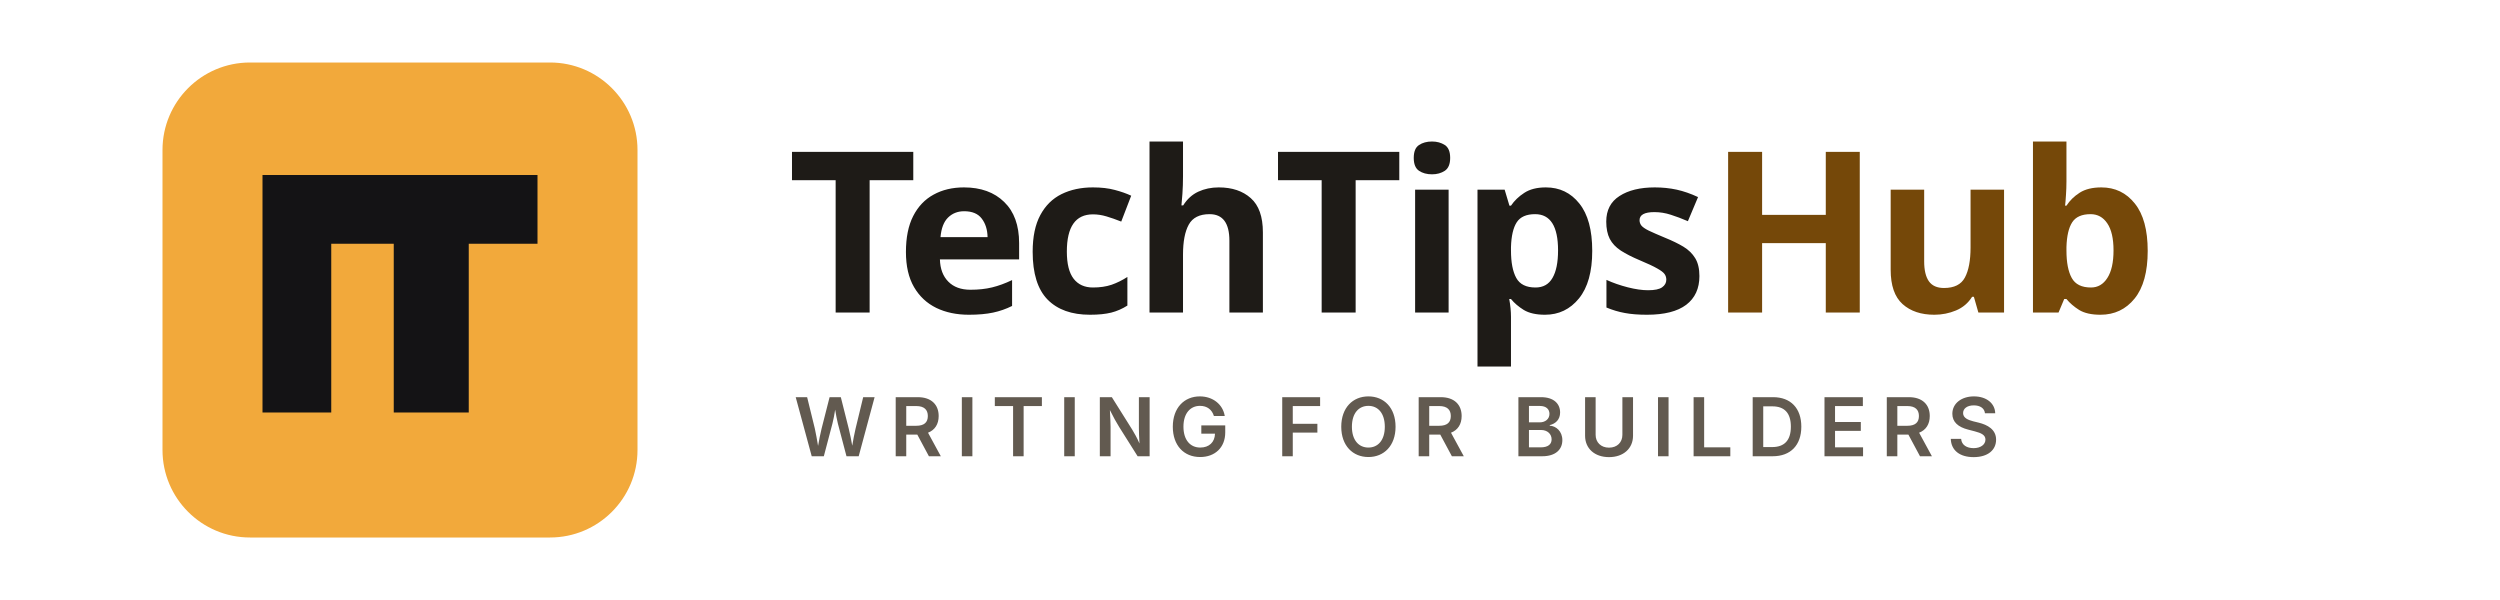
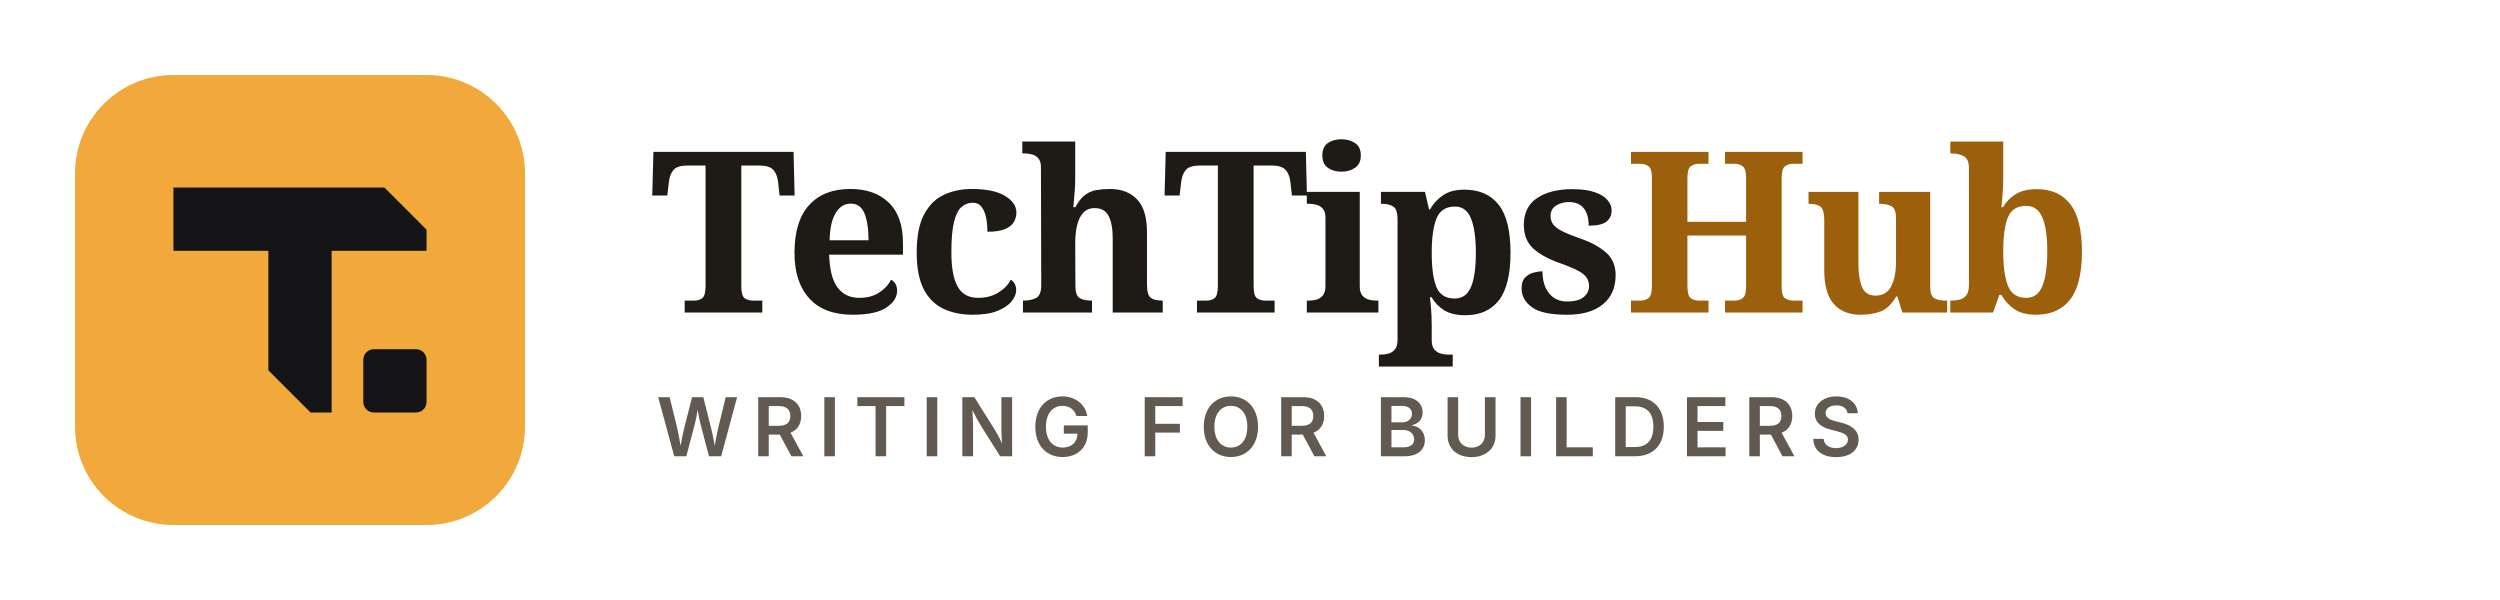
<svg xmlns="http://www.w3.org/2000/svg" viewBox="0 0 400 96" width="400" height="96" role="img" aria-label="TechTipsHub">
-   <g transform="translate(0 -16)">
-     <rect x="26" y="26" width="76" height="76" rx="14" fill="#F2A93B" />
-     <path d="M42 44h44v11H75v27H63V55H53v27H42V55z" fill="#141315" />
+   <g transform="translate(12 12) scale(0.5625)">
+     <rect width="128" height="128" rx="28" fill="#F2A93B" />
+     <path d="M28 32H88L100 44V50H73V96H67L55 84V50H28V32Z" fill="#141315" />
+     <rect x="82" y="78" width="18" height="18" rx="3" fill="#141315" />
  </g>
-   <text x="126" y="50" font-family="Fraunces" font-weight="700" font-size="36" letter-spacing="-1" fill="#1E1B17">TechTips<tspan fill="#754809">Hub</tspan>
+   <text x="104" y="50" font-family="Fraunces, Georgia, serif" font-weight="700" font-size="36" letter-spacing="-1" fill="#1E1B17">TechTips<tspan fill="#9C600C">Hub</tspan>
  </text>
-   <text x="127" y="73" font-family="Archivo, Inter, system-ui, sans-serif" font-weight="600" font-size="13" letter-spacing="2.1" fill="#625A50">WRITING FOR BUILDERS</text>
+   <text x="105" y="73" font-family="Archivo, Inter, system-ui, sans-serif" font-weight="600" font-size="13" letter-spacing="2.1" fill="#625A50">WRITING FOR BUILDERS</text>
</svg>
